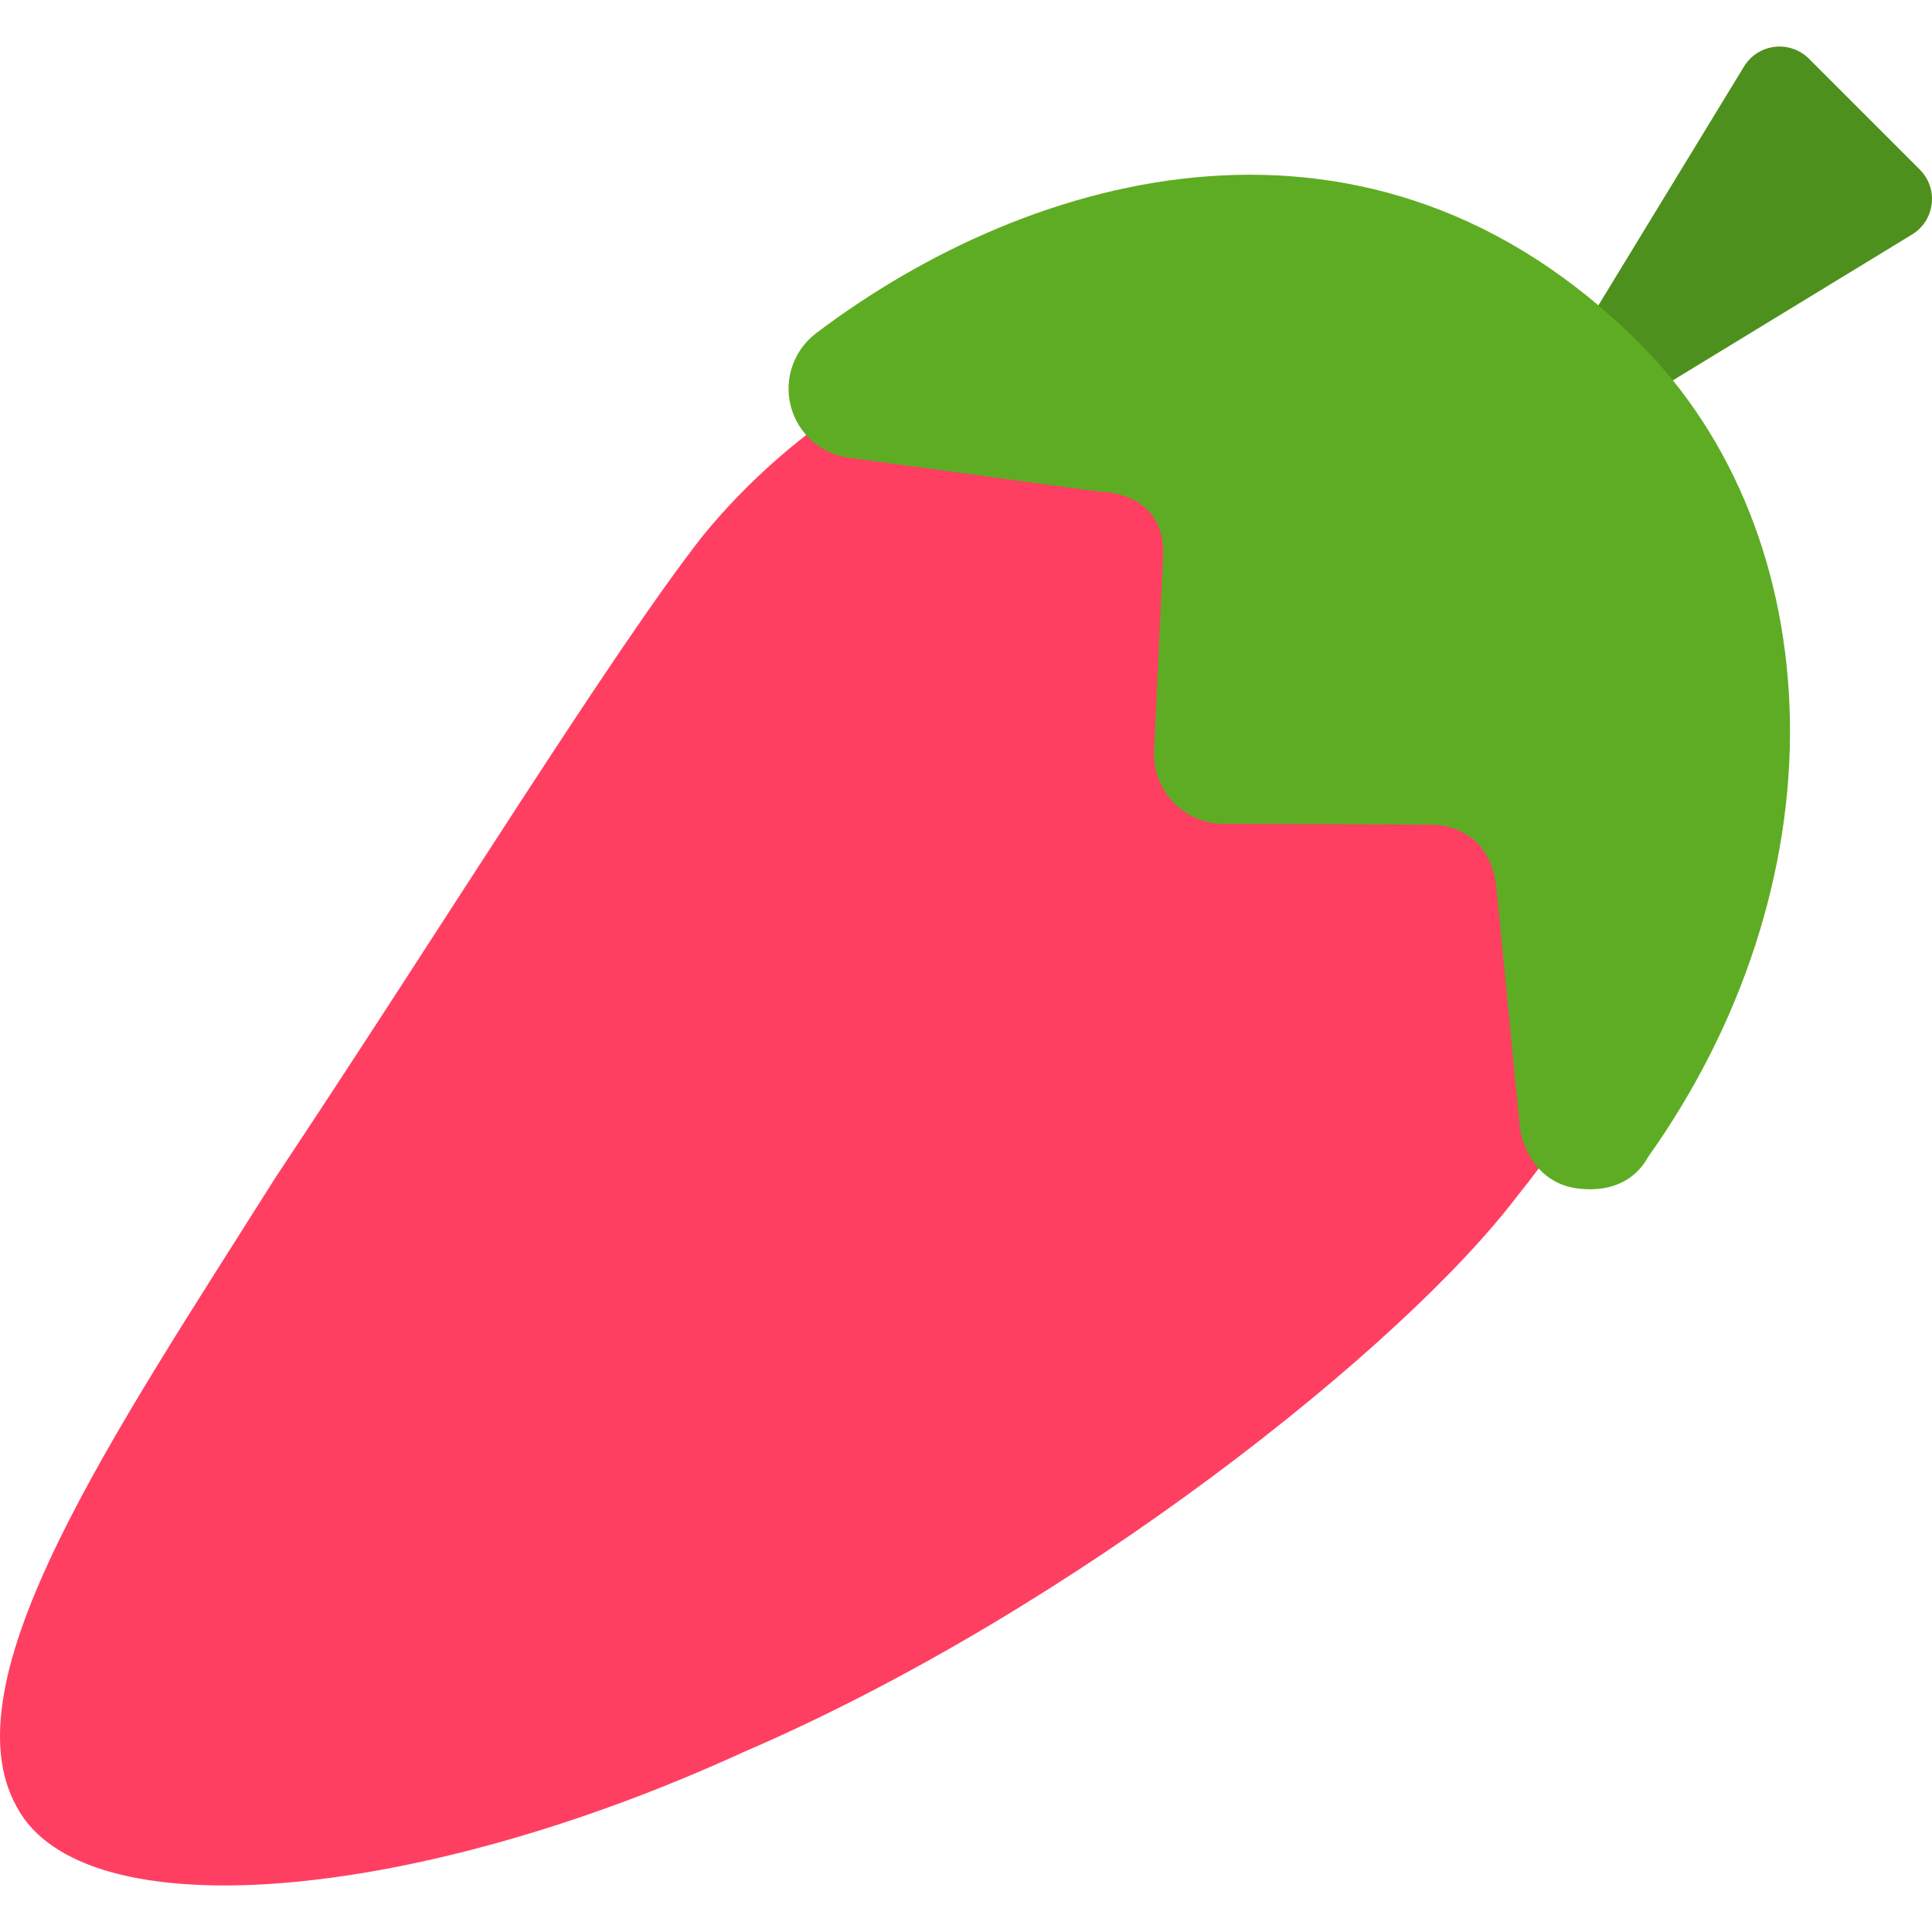
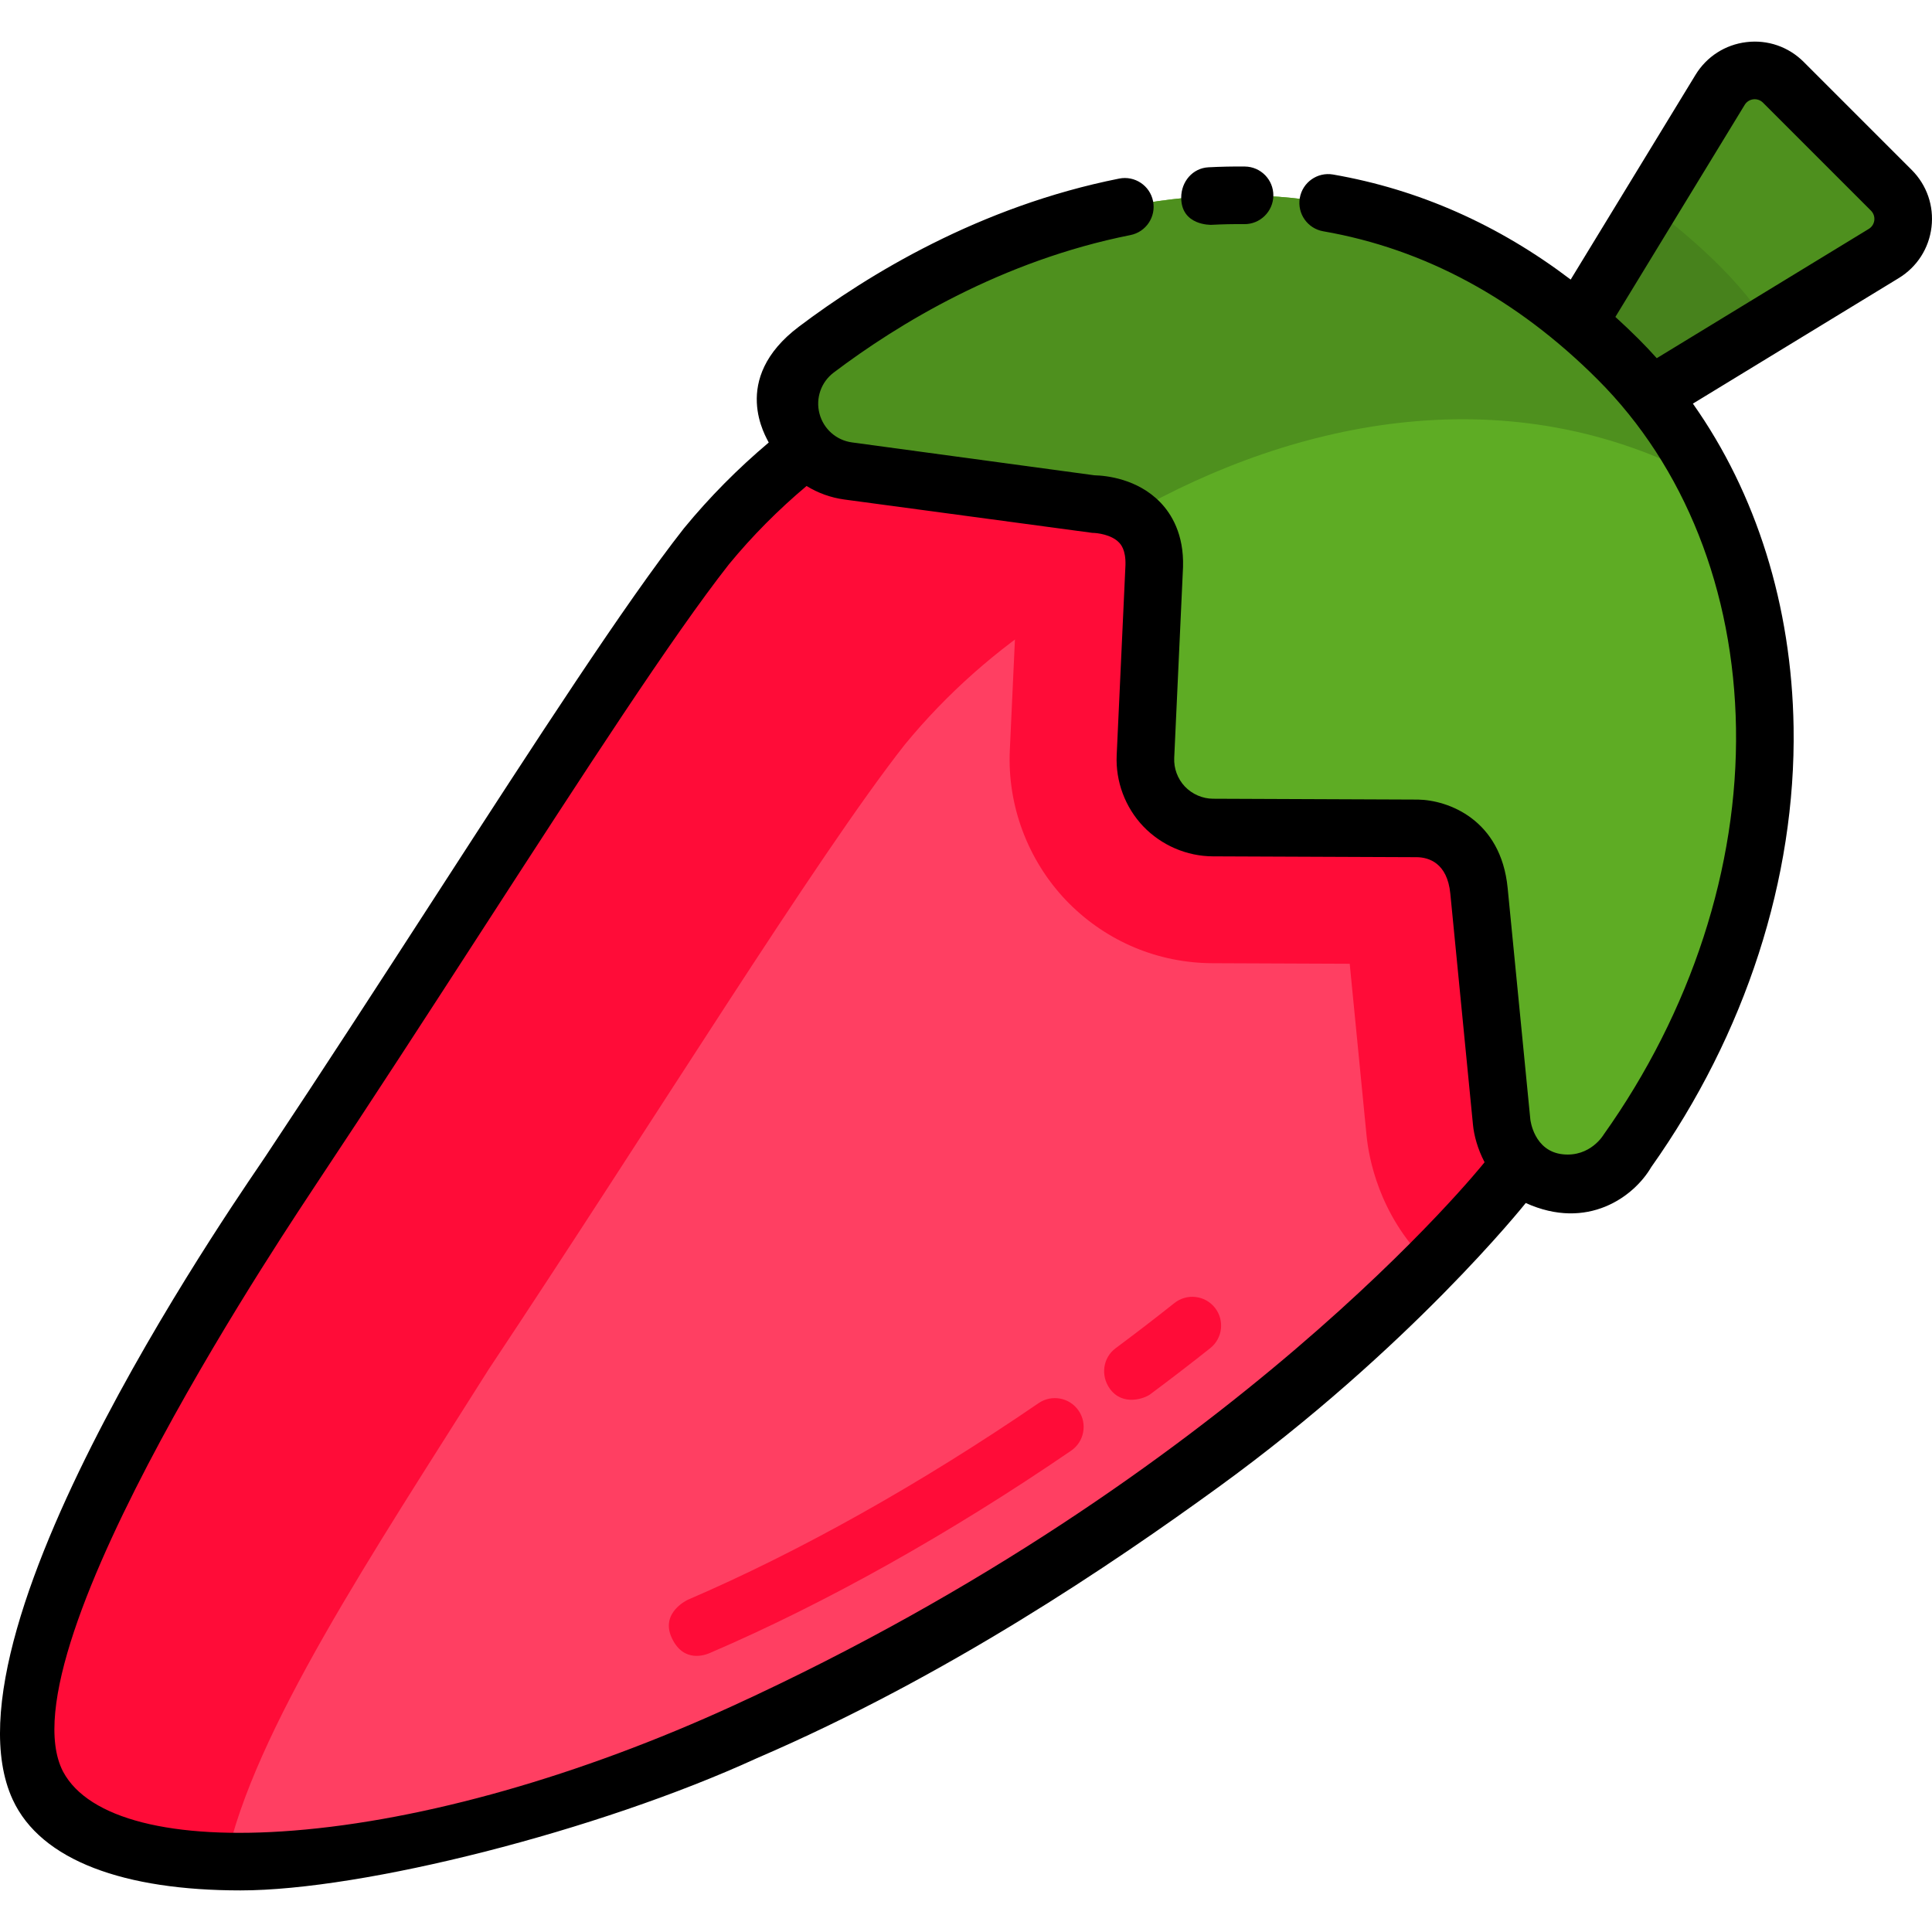
- <svg xmlns="http://www.w3.org/2000/svg" height="70px" width="70px" version="1.1" id="Layer_1" viewBox="0 0 511.999 511.999" xml:space="preserve">
-   <path id="stalk" style="fill:#4E901E;" d="M511.921,54.044c0.401-3.356-0.761-6.71-3.15-9.1l-29.381-29.381c-2.39-2.39-5.744-3.551-9.1-3.15  c-3.356,0.401-6.341,2.32-8.101,5.206l-45.91,75.291c-2.648,4.343-1.98,9.933,1.616,13.529s9.187,4.264,13.529,1.616l75.291-45.91  C509.602,60.387,511.521,57.4,511.921,54.044z" />
-   <path id="body" style="fill:#FF3F62;" d="M402,317.079c-29.97,39.572-117.4,109.608-205.099,147.301  C109.731,504.34,22.29,511.956,4.52,478.995c-19.006-33.666,25.387-98.598,68.654-167.189  c45.162-67.885,89.2-139.43,113.232-170.008c47.864-58.261,132.645-81.91,199.869-44.56C453.26,134.251,466.637,237.638,402,317.079  z" />
-   <path id="cap" style="fill:#5EAC24;" d="M436.857,306.463c24.81-34.883,38.118-75.782,37.492-115.308  c-0.627-39.534-14.804-75.138-39.923-100.257c-70.943-70.943-160.697-46.024-218.12-2.615c-5.965,4.51-8.622,12.172-6.727,19.407  c1.895,7.235,7.967,12.609,15.378,13.616l66.411,9.008c0.062,0.008,17.395-0.373,16.869,16.872l-2.392,51.823  c-0.232,5.026,1.597,9.928,5.064,13.575c3.485,3.636,8.272,5.719,13.303,5.739l55.675,0.229c2.073,0.04,15.127,0.926,16.703,16.986  l6.172,62.973c0.427,4.354,3.983,15.272,15.829,16.508C431.911,316.407,436.122,307.646,436.857,306.463z" />
+ <svg xmlns="http://www.w3.org/2000/svg" height="800px" width="800px" version="1.1" id="Layer_1" viewBox="0 0 512.001 512.001" xml:space="preserve">
+   <path style="fill:#4E901E;" d="M504.291,59.289c0.391-3.269-0.741-6.536-3.069-8.864l-28.619-28.619  c-2.328-2.328-5.595-3.458-8.864-3.069c-3.269,0.391-6.177,2.26-7.891,5.071l-44.719,73.339c-2.579,4.23-1.929,9.675,1.575,13.178  c3.503,3.503,8.948,4.154,13.178,1.575l73.338-44.719C502.031,65.467,503.9,62.558,504.291,59.289z" />
+   <path style="fill:#47821C;" d="M437.19,54.461l-26.041,42.706c-2.579,4.23-1.929,9.675,1.575,13.178  c3.503,3.503,8.948,4.154,13.178,1.575l42.505-25.918C459.076,71.107,442.966,59.095,437.19,54.461z" />
+   <path style="fill:#FF3F62;" d="M397.22,315.501c-29.192,38.546-114.354,106.764-199.779,143.48  c-84.909,38.922-170.082,46.341-187.391,14.235c-18.513-32.792,24.728-96.04,66.873-162.852  c43.99-66.124,86.886-135.813,110.295-165.598c46.622-56.75,129.204-79.785,194.685-43.404  C447.15,137.415,460.18,238.12,397.22,315.501z" />
+   <g>
+     <path style="fill:#FF0C38;" d="M239.783,197.323c44.702-54.413,122.455-77.794,186.504-47.56   c-9.514-20.467-24.523-37.432-44.379-48.403c-65.481-36.381-148.062-13.346-194.685,43.404   c-23.409,29.784-66.305,99.473-110.295,165.598c-42.146,66.812-85.387,130.06-66.874,162.852   c7.002,12.987,25.111,19.505,49.814,20.087c7.391-34.535,38.783-81.495,69.619-130.379   C173.478,296.797,216.373,227.108,239.783,197.323z" />
+     <path style="fill:#FF0C38;" d="M397.207,315.488c62.96-77.381,49.93-178.086-15.317-214.138   c-65.159-36.202-147.236-13.558-193.98,42.582c0.372,0.395,0.728,0.804,1.111,1.188c8.295,8.295,19.266,13.733,30.899,15.315   l49.158,6.668l-1.464,31.719c-0.675,14.608,4.717,29.064,14.892,39.767c0.267,0.278,0.537,0.555,0.809,0.826   c10.16,10.16,23.644,15.786,37.969,15.845l36.405,0.15l4.461,45.503c0.574,5.854,3.263,20.824,15.807,33.369   c0.002,0.002,0.002,0.002,0.004,0.004c0.484,0.484,1.004,0.918,1.503,1.381C386.621,328.364,392.611,321.557,397.207,315.488z" />
+     <path style="fill:#FF0C38;" d="M294.081,367.97c-2.437-3.44-1.809-8.165,1.576-10.68c5.249-3.9,10.487-7.926,15.568-11.964   c3.302-2.623,8.102-2.074,10.726,1.225c2.624,3.301,2.075,8.102-1.225,10.725c-5.211,4.142-10.582,8.27-15.964,12.268   C303.393,370.561,297.501,372.798,294.081,367.97z" />
+     <path style="fill:#FF0C38;" d="M178.034,434.081c-3.178-6.83,4.343-10.168,4.343-10.168c29.49-12.675,61.602-30.678,92.859-52.063   c3.479-2.383,8.23-1.489,10.61,1.99c2.381,3.48,1.489,8.23-1.99,10.61c-32.061,21.933-65.07,40.431-95.458,53.492l-0.341,0.147   C187.077,438.509,181.194,440.872,178.034,434.081z" />
+   </g>
+   <path style="fill:#5EAC24;" d="M431.173,305.16c24.166-33.978,37.129-73.816,36.519-112.317  c-0.611-38.508-14.42-73.188-38.888-97.656c-69.103-69.103-156.529-44.83-212.462-2.548c-5.811,4.393-8.398,11.856-6.553,18.903  c1.846,7.047,7.761,12.282,14.979,13.263l64.688,8.774c0.06,0.008,16.944-0.363,16.431,16.434l-2.33,50.478  c-0.226,4.896,1.555,9.67,4.932,13.223c3.394,3.542,8.058,5.57,12.957,5.59l54.231,0.223c2.019,0.039,14.735,0.902,16.269,16.545  l6.012,61.339c0.416,4.241,3.88,14.876,15.419,16.08C426.356,314.847,430.457,306.313,431.173,305.16z" />
+   <path style="fill:#4E901E;" d="M451.971,127.246c-6.086-11.93-13.848-22.739-23.167-32.057  c-69.103-69.103-156.529-44.83-212.462-2.548c-5.811,4.393-8.398,11.856-6.553,18.903c1.846,7.047,7.761,12.282,14.979,13.263  l64.688,8.774c0.034,0.005,5.365-0.109,9.948,2.757C343.755,111.007,400.295,99.375,451.971,127.246z" />
+   <path d="M321.055,59.58c2.901-0.152,5.822-0.215,8.682-0.183c4.183,0.057,7.669-3.337,7.714-7.552  c0.045-4.216-3.336-7.669-7.552-7.714c-3.18-0.033-6.421,0.035-9.64,0.203c-4.211,0.22-7.219,3.806-7.225,8.021  C313.022,59.826,320.919,59.587,321.055,59.58z" />
+   <path d="M506.62,45.029L478,16.409c-4.009-4.01-9.538-5.929-15.167-5.25c-5.628,0.673-10.55,3.834-13.503,8.675L416.247,74.09  c-19.175-14.552-40.267-23.897-62.958-27.838c-4.155-0.726-8.106,2.061-8.827,6.214c-0.722,4.154,2.06,8.106,6.214,8.827  c26.851,4.665,51.321,17.885,72.729,39.293c23.057,23.057,36.074,55.865,36.653,92.379c0.583,36.847-11.885,75.12-35.107,107.772  c0,0-3.475,5.926-10.78,5.164c-7.699-0.803-8.605-9.149-8.614-9.232l-6.013-61.339c-1.782-18.176-15.749-23.281-23.722-23.432  l-54.345-0.225c-2.791-0.011-5.515-1.192-7.456-3.216c-1.934-2.034-2.969-4.808-2.84-7.611l2.33-50.478l0.004-0.119  c0.267-8.743-3.138-14.146-6.04-17.14c-6.047-6.235-14.313-7.074-17.451-7.153l-64.23-8.712c-4.172-0.567-7.556-3.563-8.623-7.633  c-1.067-4.071,0.414-8.342,3.772-10.879c17.023-12.868,44.483-29.634,78.636-36.435c4.135-0.823,6.819-4.843,5.996-8.977  s-4.838-6.819-8.977-5.996c-36.991,7.365-66.543,25.427-84.861,39.229c-18.563,13.987-8.543,29.506-8.013,30.721  c-8.162,6.88-15.686,14.471-22.405,22.649l-0.104,0.128c-15.455,19.664-38.796,55.722-65.822,97.473  c-14.504,22.406-29.5,45.574-44.828,68.614l-0.101,0.156c-3.086,4.893-88.229,124.774-67.1,170.615  c7.485,16.238,29.701,24.069,60.369,24.069c32.494,0,94.696-15.726,136.805-35.018c50.333-21.644,94.127-51.355,122.429-71.903  c50.61-36.743,80.999-74.778,81.374-75.248c16.394,7.426,28.709-1.704,33.243-9.495c24.972-35.225,38.371-76.616,37.738-116.589  c-0.511-32.214-9.862-61.926-26.687-85.759l54.557-33.267c4.841-2.952,8.003-7.874,8.675-13.503  C512.542,54.565,510.629,49.038,506.62,45.029z M194.428,451.968l-0.167,0.074c-40.551,18.589-81.914,30.337-116.47,33.082  c-32.086,2.548-54.327-3.112-61.022-15.53l-0.071-0.13c-16.696-32.291,63.556-150.072,66.634-154.95  c15.363-23.093,30.369-46.276,44.881-68.695c26.792-41.391,49.935-77.142,64.959-96.27c6.165-7.496,13.075-14.454,20.575-20.757  c2.984,1.836,6.366,3.087,9.998,3.581l65.739,8.843c1.277,0,5.031,0.454,7.036,2.522c0.46,0.474,1.854,1.911,1.741,5.993  l-2.327,50.412c-0.32,6.936,2.24,13.801,7.046,18.857c4.81,5.019,11.531,7.913,18.437,7.942l54.168,0.223  c2.952,0.07,7.96,1.43,8.766,9.657l6.013,61.339c0.262,2.668,1.191,6.277,3.066,9.847  C392.725,308.904,326.787,391.252,194.428,451.968z M496.712,58.383c-0.114,0.951-0.647,1.781-1.465,2.28L439.06,94.924  c-1.573-1.754-3.191-3.467-4.858-5.133c-2.007-2.007-4.05-3.926-6.108-5.803l34.271-56.204c0.499-0.817,1.33-1.352,2.281-1.466  c0.945-0.111,1.883,0.21,2.56,0.886l28.619,28.619C496.501,56.5,496.824,57.434,496.712,58.383z" />
</svg>
